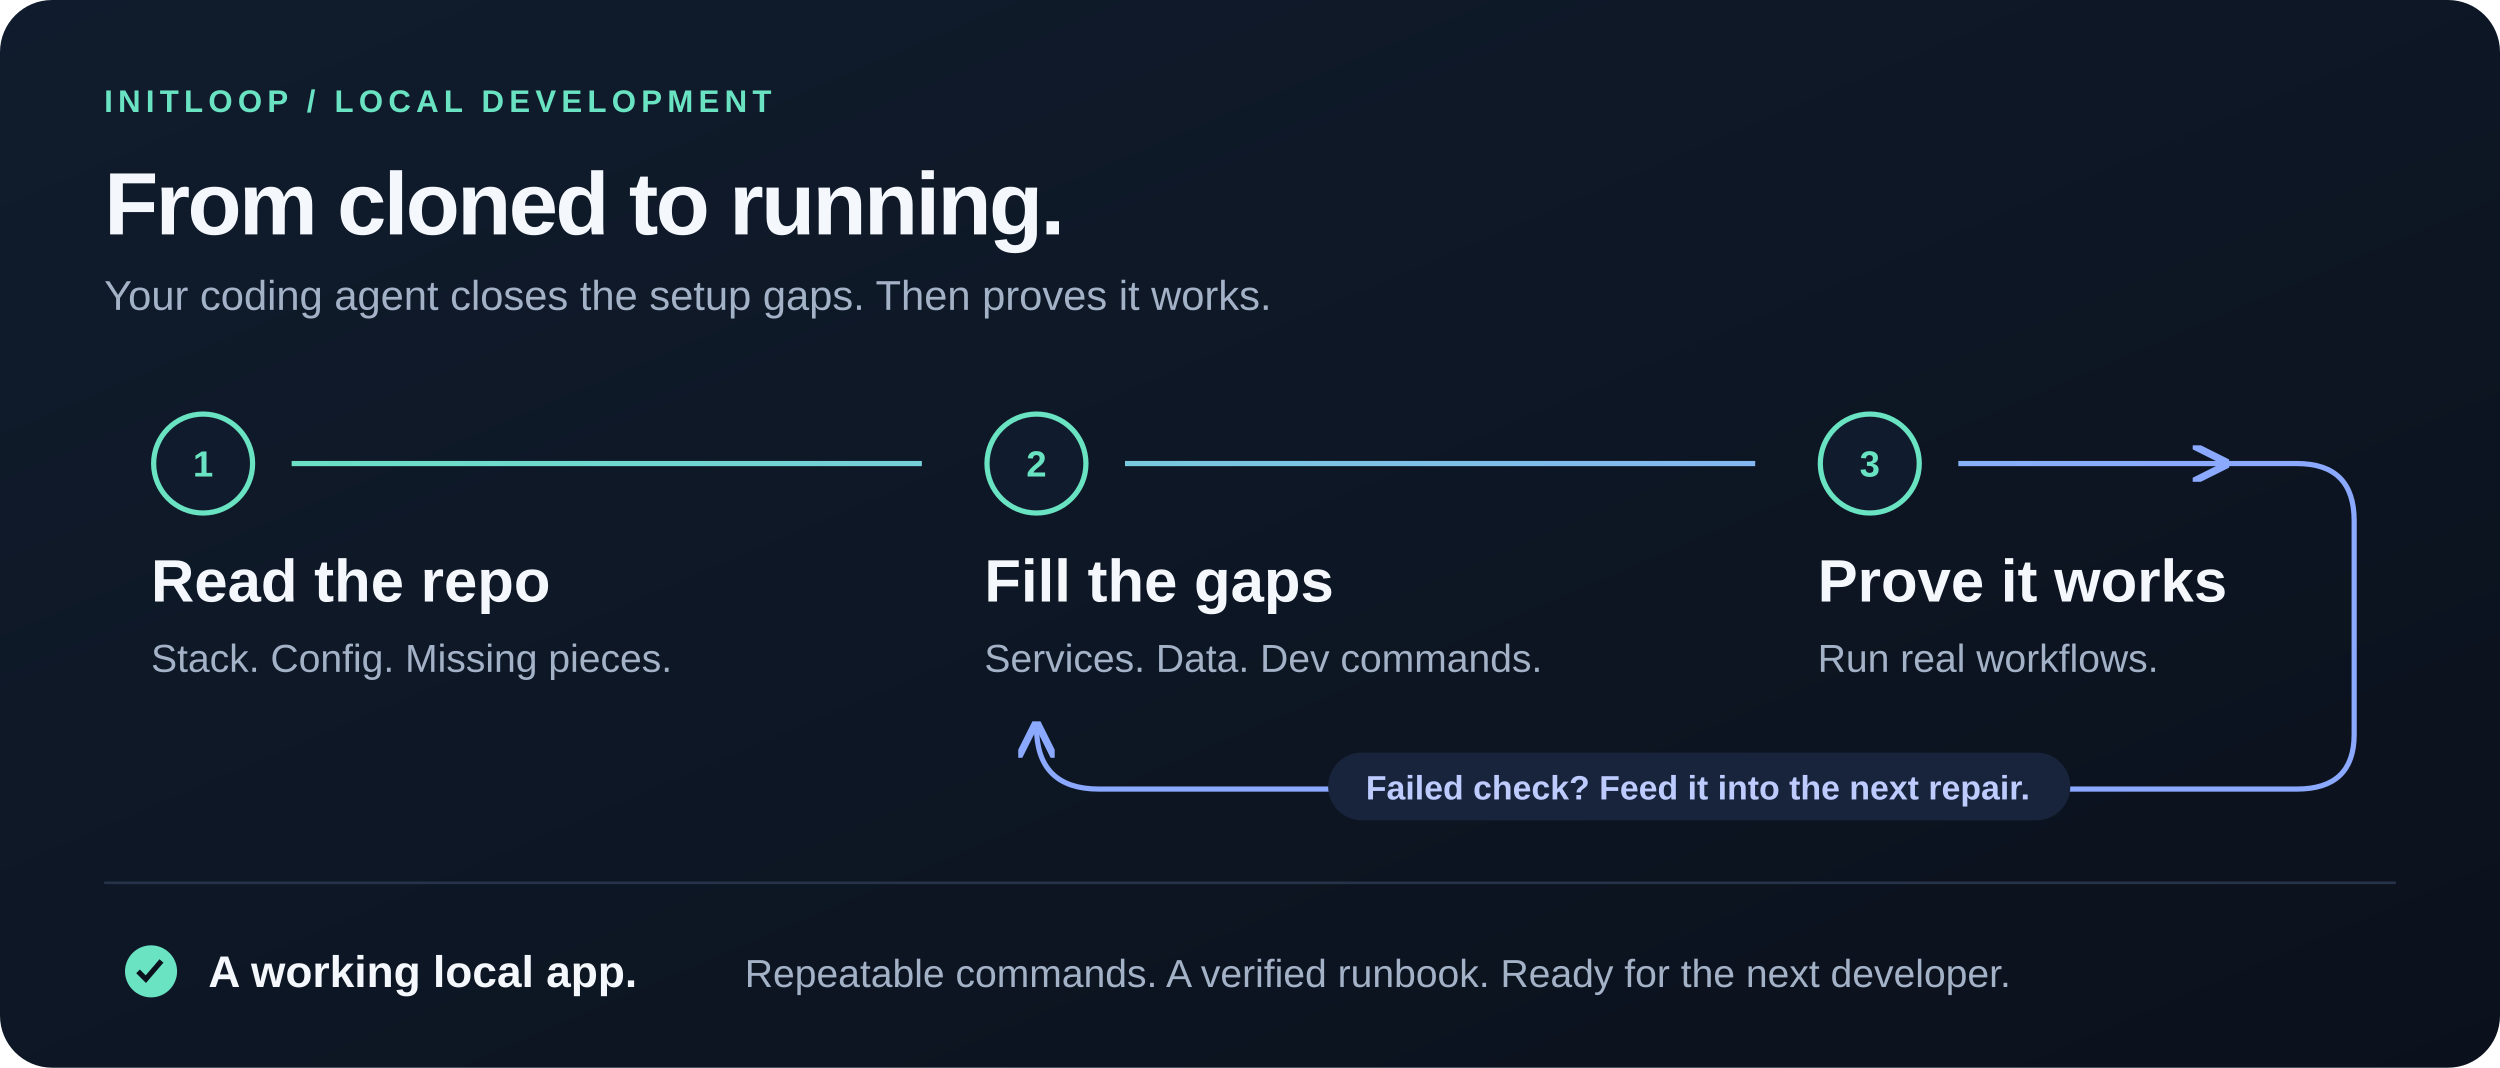
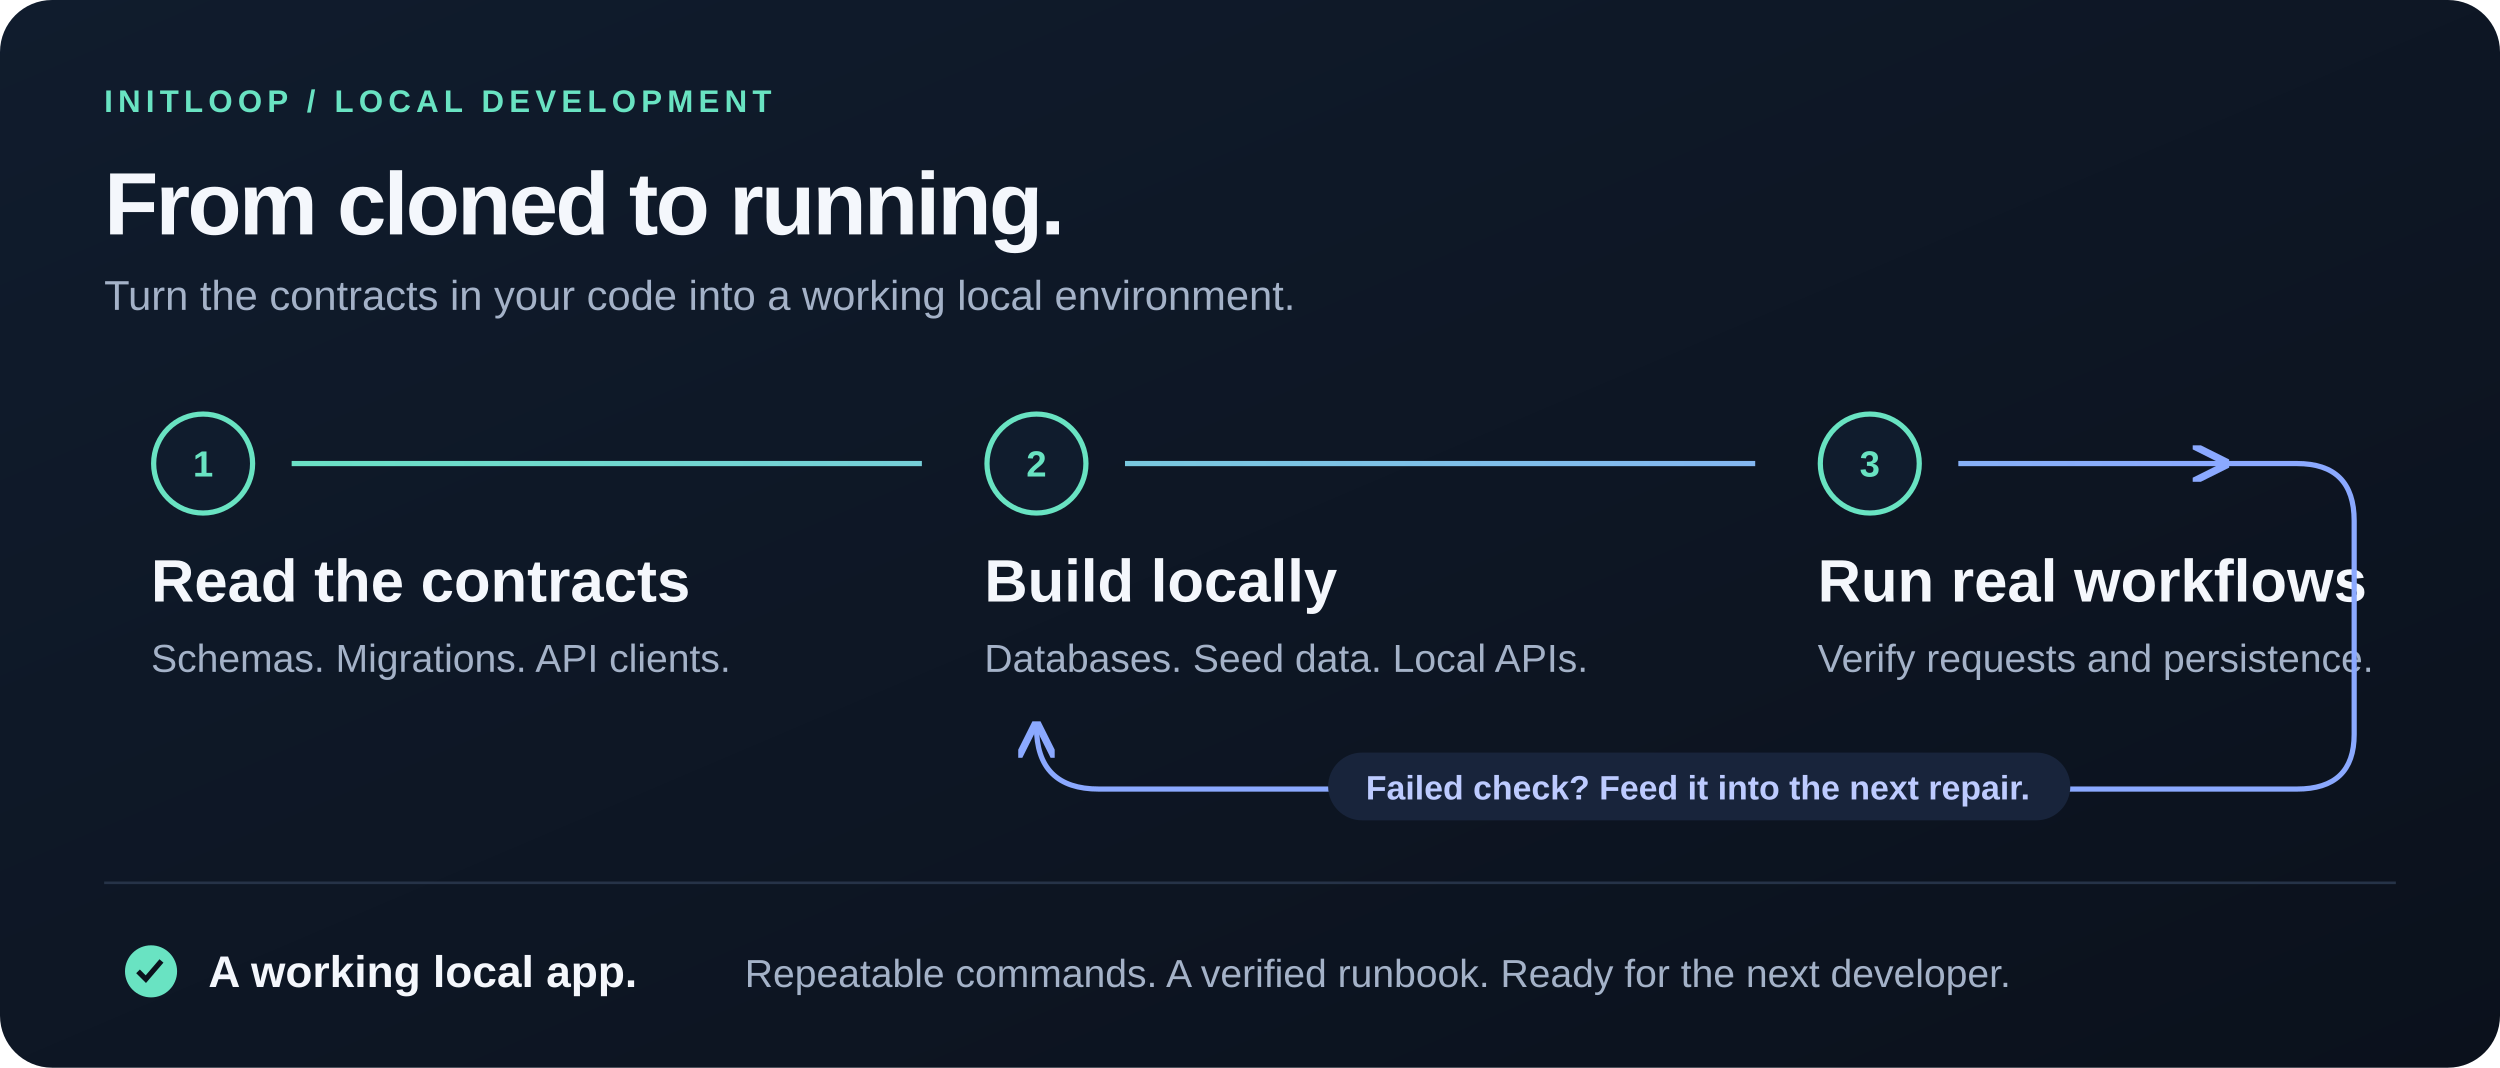
<svg xmlns="http://www.w3.org/2000/svg" width="960" height="410" viewBox="0 0 960 410" role="img" aria-labelledby="title desc">
  <defs>
    <linearGradient id="bg" x2="1" y2="1">
      <stop stop-color="#101c2d" />
      <stop offset="1" stop-color="#0b111c" />
    </linearGradient>
    <linearGradient id="line" gradientUnits="userSpaceOnUse" x1="78" y1="178" x2="854" y2="178">
      <stop stop-color="#69e3c2" />
      <stop offset="1" stop-color="#8ba9ff" />
    </linearGradient>
    <marker id="arrow" markerWidth="7" markerHeight="7" refX="6" refY="3.5" orient="auto">
      <path d="m0 0 7 3.5-7 3.5" fill="none" stroke="#8ba9ff" stroke-width="1.4" />
    </marker>
  </defs>
  <rect width="960" height="410" rx="20" fill="url(#bg)" />
  <g font-family="-apple-system,BlinkMacSystemFont,Segoe UI,Arial,sans-serif">
    <text x="40" y="43" fill="#69e3c2" font-size="12" font-weight="700" letter-spacing="2">INITLOOP / LOCAL DEVELOPMENT</text>
    <text x="40" y="90" fill="#f4f7fc" font-size="34" font-weight="700" letter-spacing="-1">From cloned to running.</text>
-     <text x="40" y="119" fill="#a4b2c8" font-size="16">Your coding agent closes the setup gaps. Then proves it works.</text>
+     <text x="40" y="119" fill="#a4b2c8" font-size="16">Turn the contracts in your code into a working local environment.</text>
    <path d="M112 178H354 M432 178H674 M752 178H854" stroke="url(#line)" stroke-width="2" fill="none" marker-end="url(#arrow)" />
    <g fill="#101c2d" stroke="#69e3c2" stroke-width="2">
      <circle cx="78" cy="178" r="19" />
      <circle cx="398" cy="178" r="19" />
      <circle cx="718" cy="178" r="19" />
    </g>
    <g fill="#69e3c2" font-size="14" font-weight="700" text-anchor="middle">
      <text x="78" y="183">1</text>
      <text x="398" y="183">2</text>
      <text x="718" y="183">3</text>
    </g>
    <g fill="#f4f7fc" font-size="23" font-weight="650">
-       <text x="58" y="231">Read the repo</text>
-       <text x="378" y="231">Fill the gaps</text>
-       <text x="698" y="231">Prove it works</text>
+       <text x="58" y="231">Read the contracts</text>
+       <text x="378" y="231">Build locally</text>
+       <text x="698" y="231">Run real workflows</text>
    </g>
    <g fill="#a4b2c8" font-size="15">
-       <text x="58" y="258">Stack. Config. Missing pieces.</text>
-       <text x="378" y="258">Services. Data. Dev commands.</text>
-       <text x="698" y="258">Run real workflows.</text>
+       <text x="58" y="258">Schemas. Migrations. API clients.</text>
+       <text x="378" y="258">Databases. Seed data. Local APIs.</text>
+       <text x="698" y="258">Verify requests and persistence.</text>
    </g>
    <path d="M855 178H882Q904 178 904 200V282Q904 303 882 303H422Q398 303 398 279" fill="none" stroke="#8ba9ff" stroke-width="2" marker-end="url(#arrow)" />
    <rect x="510" y="289" width="285" height="26" rx="13" fill="#18243b" />
    <text x="652" y="307" fill="#bdcbff" font-size="13" font-weight="600" text-anchor="middle">Failed check? Feed it into the next repair.</text>
    <path d="M40 339H920" stroke="#263348" />
    <circle cx="58" cy="373" r="10" fill="#69e3c2" />
    <path d="m53 373 3 3 6-7" stroke="#0b111c" stroke-width="2" fill="none" />
    <text x="80" y="379" fill="#f4f7fc" font-size="17" font-weight="600">A working local app.</text>
    <text x="286" y="379" fill="#a4b2c8" font-size="15">Repeatable commands. A verified runbook. Ready for the next developer.</text>
  </g>
</svg>
